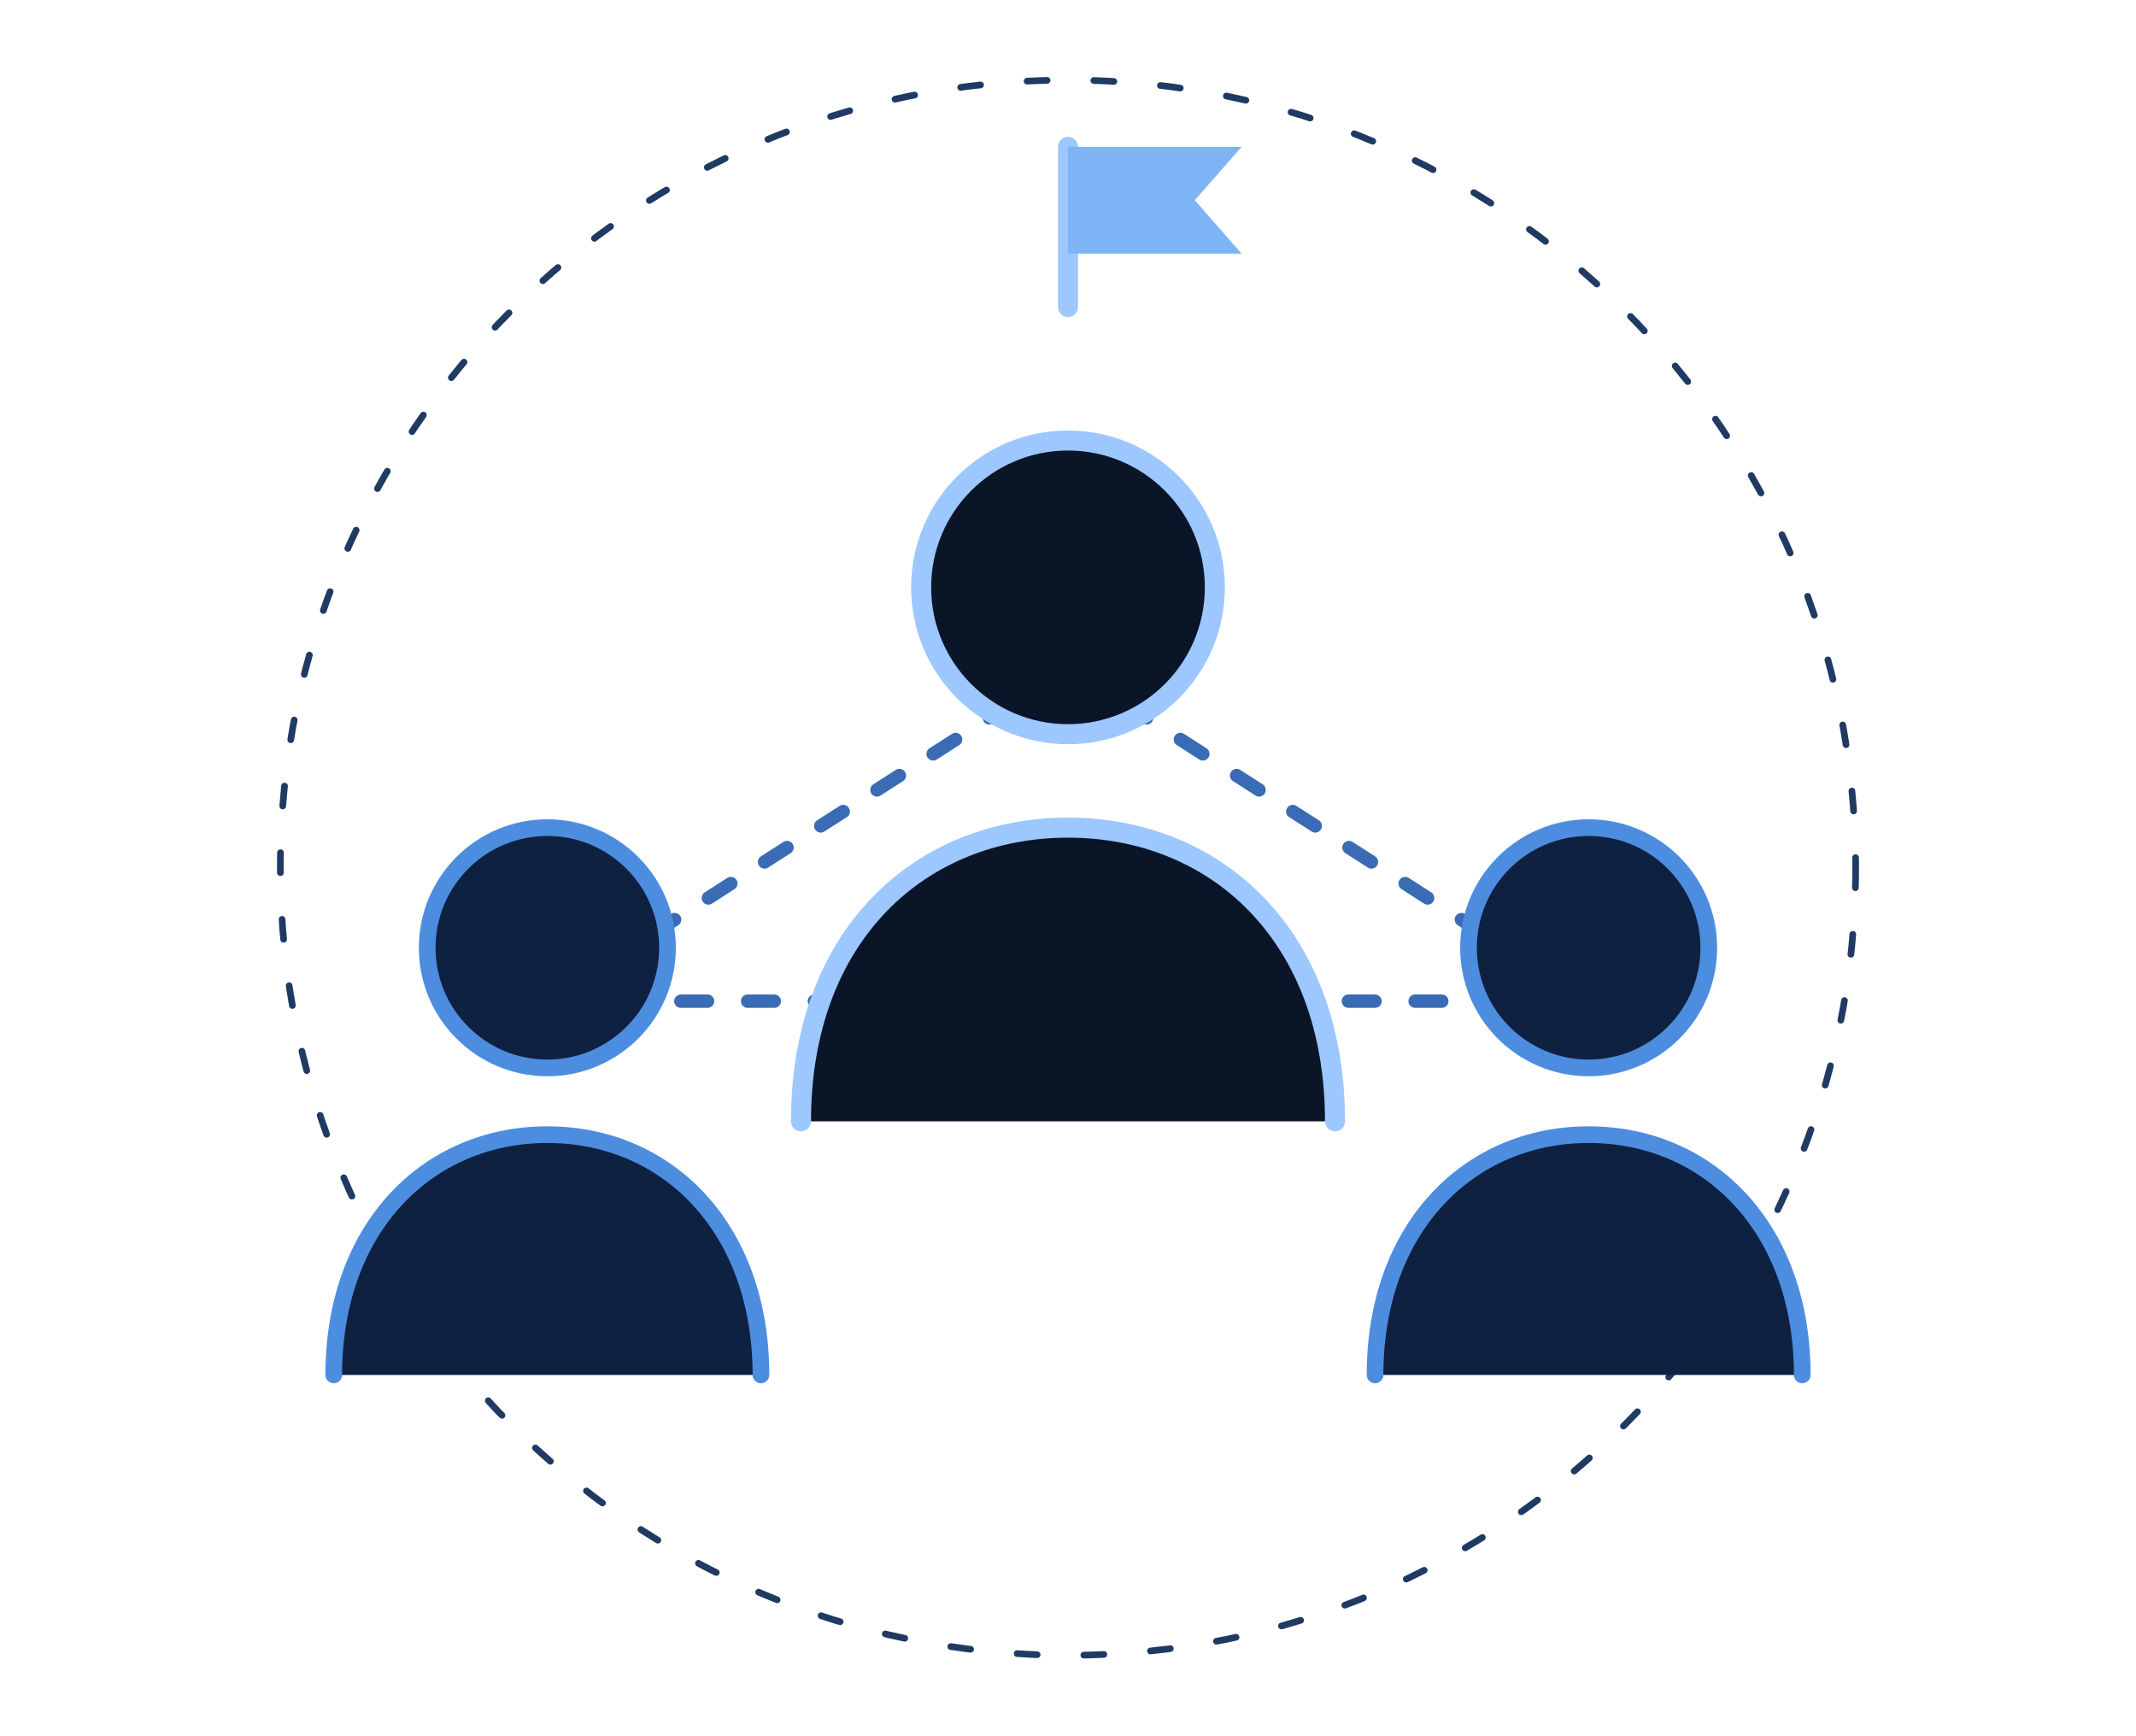
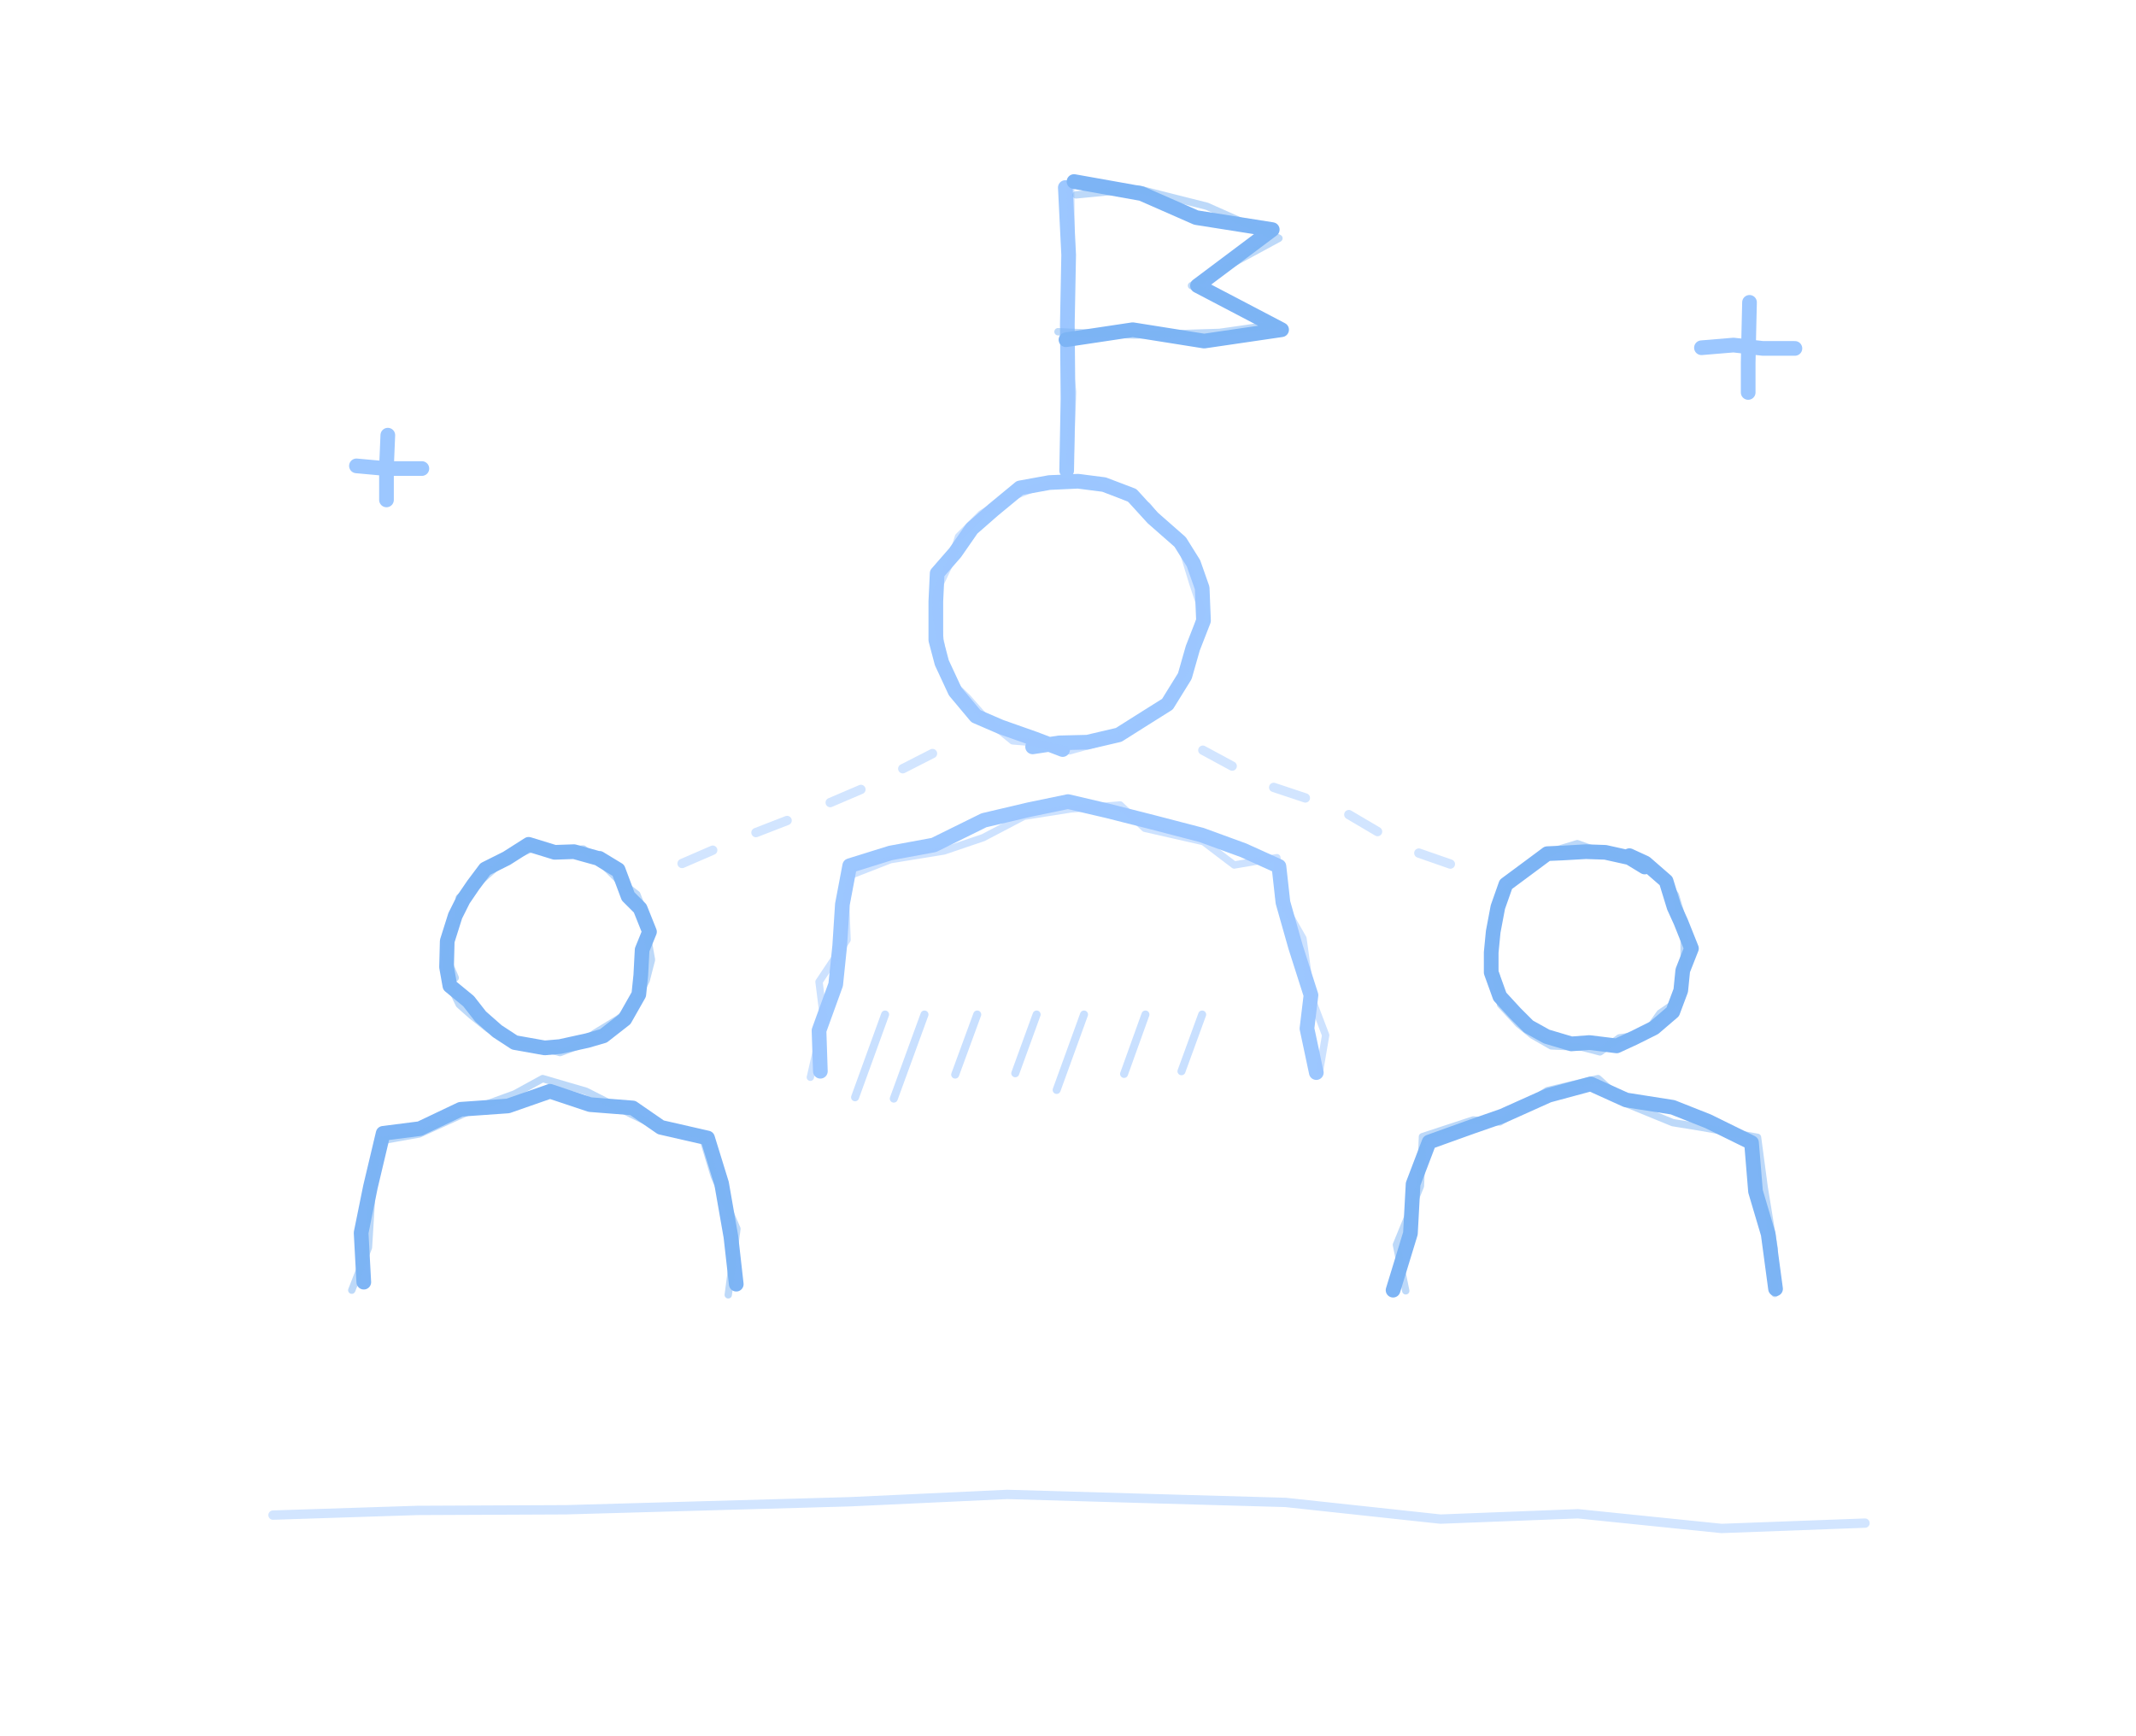
<svg xmlns="http://www.w3.org/2000/svg" viewBox="0 0 320 260" fill="none" stroke-linecap="round" stroke-linejoin="round">
-   <circle cx="160" cy="130" r="118" stroke="#1F3A63" stroke-dasharray="3 7" />
-   <path d="M160 100 82 150M160 100l78 50M82 150h156" stroke="#3A6BB5" stroke-width="2" stroke-dasharray="4 6" />
-   <g stroke="#4C8DE0" stroke-width="2.5" fill="#0F2140">
-     <circle cx="82" cy="142" r="18" />
-     <path d="M50 206c0-22 14-36 32-36s32 14 32 36" />
-     <circle cx="238" cy="142" r="18" />
-     <path d="M206 206c0-22 14-36 32-36s32 14 32 36" />
-   </g>
-   <g stroke="#9CC7FF" stroke-width="3" fill="#0A1528">
-     <circle cx="160" cy="88" r="22" />
-     <path d="M120 168c0-28 18-44 40-44s40 16 40 44" />
-   </g>
-   <path d="M160 46V22" stroke="#9CC7FF" stroke-width="3" />
-   <path d="M160 22h26l-7 8 7 8h-26" fill="#7DB4F5" />
+   <style>
+     path { stroke: #9CC7FF; }
+     .a { stroke-width: 2.2; }
+     .b { stroke-width: 2.2; stroke: #7DB4F5; }
+     .f { stroke-width: 1.1; stroke-opacity: .5; }
+     .h { stroke-width: 1.2; stroke-opacity: .55; }
+     .g { stroke-width: 1.4; stroke-opacity: .45; }
+   </style>
+   <path class="a" d="M159.2 112.3 L155.0 110.7 L149.9 108.9 L146.2 107.3 L143.1 103.6 L141.1 99.3 L140.2 95.9 L140.2 90.1 L140.4 85.9 L143.1 82.8 L145.6 79.2 L148.8 76.4 L152.8 73.1 L157.2 72.3 L161.5 72.1 L165.4 72.6 L169.6 74.2 L172.7 77.6 L176.8 81.2 L178.8 84.4 L180.1 88.1 L180.3 93.0 L178.7 97.1 L177.5 101.3 L174.9 105.5 L171.4 107.7 L167.6 110.1 L162.9 111.2 L158.7 111.3 L154.7 111.9" />
+   <path class="a f" d="M145.0 105.5 L141.4 100.5 L141.1 97.4 L140.2 91.9 L140.3 88.6 L142.4 84.2 L143.6 80.4 L147.0 77.0 L150.4 74.9 L155.3 73.0 L159.1 72.2 L164.2 72.6 L168.1 74.2 L171.9 75.8 L174.8 79.5 L177.2 82.5 L178.7 87.4 L180.1 91.6 L178.9 95.9 L177.9 99.6 L175.1 104.9 L172.2 107.1 L168.7 110.0 L164.2 111.4 L160.2 112.5 L155.2 111.3 L151.7 111.0 L147.9 107.9 L144.9 104.5 L141.4 101.1" />
+   <path class="a" d="M122.9 160.5 L122.7 154.4 L125.2 147.5 L125.8 141.7 L126.2 135.5 L127.3 129.7 L133.4 127.8 L139.9 126.6 L147.4 122.9 L154.2 121.3 L160.0 120.1 L166.0 121.5 L172.7 123.2 L180.0 125.1 L186.3 127.4 L191.6 129.8 L192.2 135.2 L194.1 141.9 L196.4 149.1 L195.8 154.1 L197.2 160.7" />
+   <path class="a f" d="M121.4 161.4 L123.4 152.7 L122.7 147.1 L126.9 140.8 L126.7 135.5 L127.5 131.1 L133.4 128.8 L141.4 127.5 L147.3 125.5 L153.4 122.3 L160.4 121.2 L167.8 120.6 L171.5 124.1 L180.3 126.1 L184.9 129.6 L191.3 128.5 L191.6 134.3 L195.2 140.6 L196.4 149.3 L198.6 155.1 L197.7 160.4" />
+   <path class="b" d="M89.8 128.6 L92.6 130.3 L94.1 134.3 L95.9 136.1 L97.3 139.6 L96.2 142.3 L96.0 146.1 L95.7 149.0 L93.6 152.7 L90.4 155.2 L88.0 155.9 L83.9 156.8 L81.6 157.0 L77.1 156.2 L74.5 154.5 L72.0 152.3 L70.2 150.0 L67.4 147.7 L66.9 144.9 L67.0 141.0 L68.2 137.2 L69.4 134.8 L70.9 132.6 L72.7 130.2 L75.9 128.6 L79.2 126.5 L83.1 127.7 L86.0 127.6 L89.6 128.6 L92.2 130.2" />
+   <path class="b f" d="M68.2 146.5 L66.6 142.7 L67.4 139.9 L68.6 137.2 L68.8 134.5 L72.3 131.7 L74.8 129.5 L77.6 128.0 L80.7 126.7 L83.3 127.5 L87.4 127.2 L90.4 129.6 L92.8 132.0 L95.4 134.0 L96.7 137.3 L97.0 140.4 L97.6 143.8 L96.8 146.9 L94.8 150.9 L92.7 152.6 L89.1 154.8 L86.6 156.7 L83.9 157.7 L80.0 156.7 L76.9 156.5 L73.1 154.1 L70.6 152.1 L68.8 150.5 L67.3 147.4 L66.7 142.9" />
+   <path class="b" d="M54.5 192.1 L54.1 184.7 L55.5 177.8 L57.4 169.8 L62.9 169.1 L69.0 166.2 L76.1 165.7 L82.4 163.5 L88.4 165.5 L94.8 166.0 L99.0 168.9 L106.0 170.5 L108.1 177.3 L109.5 185.3 L110.3 192.4" />
+   <path class="b f" d="M52.7 193.3 L55.2 186.9 L55.7 178.8 L56.6 171.0 L62.8 169.9 L71.6 165.9 L77.1 163.9 L81.3 161.6 L87.8 163.5 L94.7 167.0 L99.7 169.4 L105.1 169.9 L107.0 176.2 L110.4 184.1 L109.1 194.0" />
+   <path class="b" d="M244.1 128.2 L246.5 129.3 L249.6 132.0 L250.8 135.9 L251.8 138.1 L253.4 142.1 L252.1 145.4 L251.8 148.4 L250.6 151.6 L247.8 154.0 L244.8 155.5 L242.2 156.7 L238.1 156.2 L235.4 156.4 L231.7 155.3 L229.0 153.8 L227.0 151.8 L224.7 149.3 L223.4 145.7 L223.4 142.7 L223.7 139.6 L224.4 135.9 L225.6 132.5 L228.3 130.5 L231.8 127.9 L234.1 127.8 L237.6 127.6 L240.5 127.7 L244.1 128.5 L246.4 129.9" />
+   <path class="b f" d="M243.2 127.9 L245.8 128.5 L248.8 131.2 L251.0 134.1 L252.0 137.5 L252.3 140.9 L252.3 144.3 L252.3 146.8 L251.5 149.9 L248.7 151.8 L246.5 154.9 L242.6 155.5 L239.7 157.6 L237.0 156.9 L232.4 156.7 L229.6 155.1 L227.5 153.4 L224.8 150.5 L224.2 146.3 L223.2 143.5 L223.4 141.2 L224.1 137.1 L225.4 133.7 L227.3 130.9 L230.3 128.7 L233.0 127.4 L236.3 126.4 L238.8 127.3 L243.2 128.4 L246.2 130.0" />
+   <path class="b" d="M208.7 193.3 L211.3 184.8 L211.7 177.4 L214.1 171.1 L220.5 168.8 L225.1 167.2 L232.0 164.1 L238.3 162.4 L243.6 164.8 L250.6 165.9 L255.9 168.0 L262.4 171.2 L263.0 178.5 L264.9 184.9 L266.0 193.1" />
+   <path class="b f" d="M210.6 193.4 L209.2 186.5 L212.8 177.7 L213.1 170.3 L220.7 167.8 L224.7 168.1 L231.8 163.4 L239.4 161.6 L243.5 165.3 L250.6 168.2 L254.9 168.9 L263.3 170.4 L264.3 177.9 L265.8 187.1 L265.9 193.8" />
+   <path class="g" d="M139.7 112.9 L130.1 117.8 L119.8 122.2 L109.5 126.2 L98.2 131.1" stroke-dasharray="5 7" />
+   <path class="g" d="M180.2 112.4 L190.0 117.7 L200.8 121.3 L210.8 127.2 L221.7 131.0" stroke-dasharray="5 7" />
+   <path class="a" d="M159.8 70.5 L160.0 59.7 L159.9 48.6 L160.1 38.2 L159.6 28.1" />
+   <path class="a f" d="M160.3 69.2 L160.7 58.7 L159.5 48.7 L160.5 38.9 L160.4 27.9" />
+   <path class="b" d="M160.9 27.2 L171.0 29.0 L179.2 32.6 L190.6 34.4 L179.4 42.8 L192.0 49.4 L180.4 51.1 L169.7 49.4 L159.7 50.9" />
+   <path class="b f" d="M161.2 29.2 L170.5 28.3 L180.8 30.9 L191.6 35.7 L178.5 42.8 L191.1 48.6 L182.7 49.8 L169.9 50.2 L158.5 49.7" />
+   <path class="h" d="M132.6 152.0 l-4.5 12.4" />
+   <path class="h" d="M138.5 152.0 l-4.6 12.6" />
+   <path class="h" d="M146.4 152.0 l-3.3 9.0" />
+   <path class="h" d="M155.3 152.0 l-3.2 8.8" />
+   <path class="h" d="M162.4 152.0 l-4.1 11.3" />
+   <path class="h" d="M171.6 152.0 l-3.2 8.9" />
+   <path class="h" d="M180.1 152.0 l-3.1 8.5" />
+   <path class="a" d="M262.1 45.3 L262.0 49.6 L261.9 54.3 L261.9 58.8" />
+   <path class="a" d="M254.9 52.1 L259.7 51.7 L264.1 52.2 L268.9 52.2" />
+   <path class="a" d="M58.1 65.2 L57.9 70.0 L57.9 74.9" />
+   <path class="a" d="M53.4 69.8 L57.8 70.2 L63.2 70.2" />
+   <path class="g" d="M40.9 227.0 L62.5 226.3 L84.8 226.2 L106.0 225.6 L127.3 225.0 L150.9 223.9 L171.5 224.5 L192.6 225.1 L215.8 227.6 L236.4 226.8 L257.9 229.0 L279.4 228.2" />
</svg>
